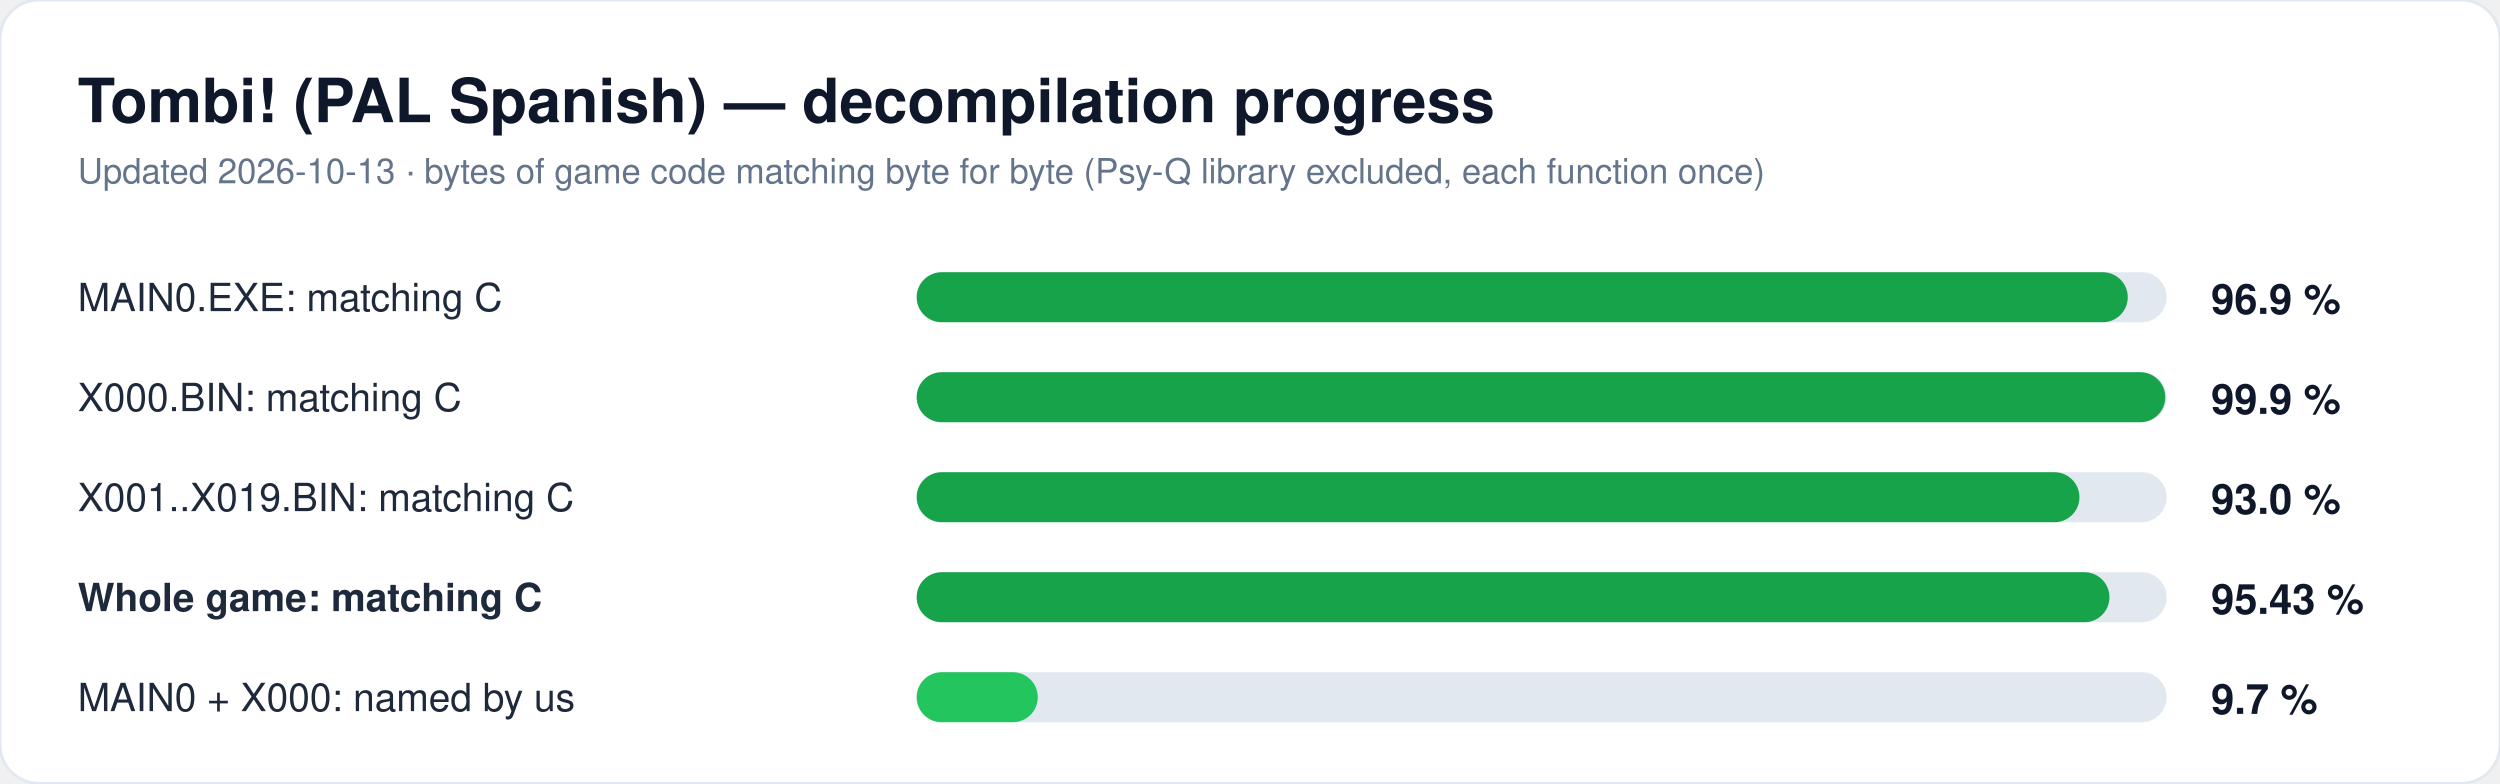
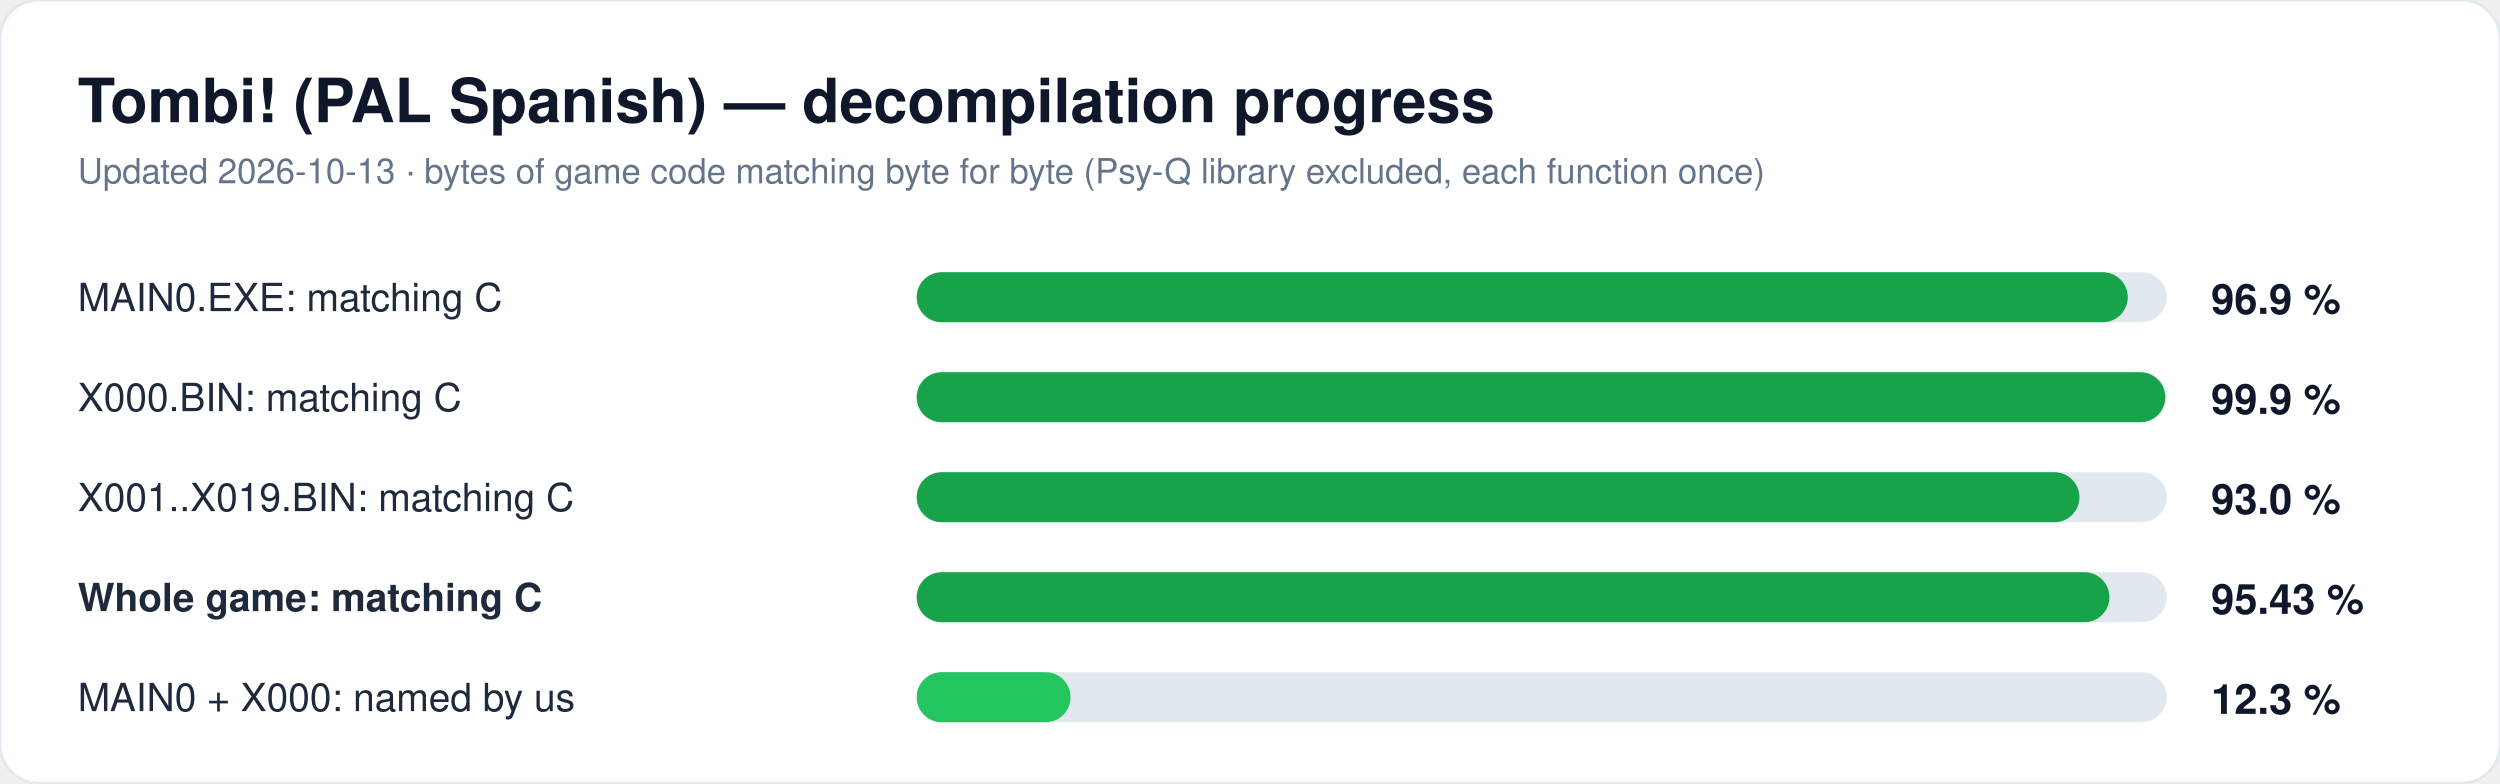
<svg xmlns="http://www.w3.org/2000/svg" width="900" height="282" viewBox="0 0 900 282" role="img" aria-label="Decompilation progress">
  <rect width="900" height="282" rx="14" fill="#ffffff" stroke="#e2e8f0" />
  <text x="28" y="44" font-family="Segoe UI,Helvetica,Arial,sans-serif" font-size="22" font-weight="700" fill="#0f172a">Tombi! (PAL Spanish) — decompilation progress</text>
  <text x="28" y="66" font-family="Segoe UI,Helvetica,Arial,sans-serif" font-size="12.5" fill="#64748b">Updated 2026-10-13 · bytes of game code matching byte for byte (Psy-Q library excluded, each function once)</text>
  <text x="28" y="112" font-family="Segoe UI,Helvetica,Arial,sans-serif" font-size="14" fill="#1e293b">MAIN0.EXE: matching C</text>
  <rect x="330" y="98" width="450" height="18" rx="9" fill="#e2e8f0" />
  <rect x="330" y="98" width="436.0" height="18" rx="9" fill="#16a34a" />
  <text x="796" y="113" font-family="Segoe UI,Helvetica,Arial,sans-serif" font-size="15" font-weight="700" fill="#0f172a">96.9 %</text>
  <text x="28" y="148" font-family="Segoe UI,Helvetica,Arial,sans-serif" font-size="14" fill="#1e293b">X000.BIN: matching C</text>
  <rect x="330" y="134" width="450" height="18" rx="9" fill="#e2e8f0" />
  <rect x="330" y="134" width="449.5" height="18" rx="9" fill="#16a34a" />
  <text x="796" y="149" font-family="Segoe UI,Helvetica,Arial,sans-serif" font-size="15" font-weight="700" fill="#0f172a">99.9 %</text>
  <text x="28" y="184" font-family="Segoe UI,Helvetica,Arial,sans-serif" font-size="14" fill="#1e293b">X001..X019.BIN: matching C</text>
  <rect x="330" y="170" width="450" height="18" rx="9" fill="#e2e8f0" />
  <rect x="330" y="170" width="418.6" height="18" rx="9" fill="#16a34a" />
  <text x="796" y="185" font-family="Segoe UI,Helvetica,Arial,sans-serif" font-size="15" font-weight="700" fill="#0f172a">93.0 %</text>
  <text x="28" y="220" font-family="Segoe UI,Helvetica,Arial,sans-serif" font-size="14" font-weight="700" fill="#1e293b">Whole game: matching C</text>
  <rect x="330" y="206" width="450" height="18" rx="9" fill="#e2e8f0" />
  <rect x="330" y="206" width="429.4" height="18" rx="9" fill="#16a34a" />
  <text x="796" y="221" font-family="Segoe UI,Helvetica,Arial,sans-serif" font-size="15" font-weight="700" fill="#0f172a">95.43 %</text>
  <text x="28" y="256" font-family="Segoe UI,Helvetica,Arial,sans-serif" font-size="14" fill="#1e293b">MAIN0 + X000: named by us</text>
  <rect x="330" y="242" width="450" height="18" rx="9" fill="#e2e8f0" />
-   <rect x="330" y="242" width="43.6" height="18" rx="9" fill="#22c55e" />
-   <text x="796" y="257" font-family="Segoe UI,Helvetica,Arial,sans-serif" font-size="15" font-weight="700" fill="#0f172a">9.7 %</text>
+   <rect x="330" y="242" width="55.4" height="18" rx="9" fill="#22c55e" />
+   <text x="796" y="257" font-family="Segoe UI,Helvetica,Arial,sans-serif" font-size="15" font-weight="700" fill="#0f172a">12.3 %</text>
</svg>
